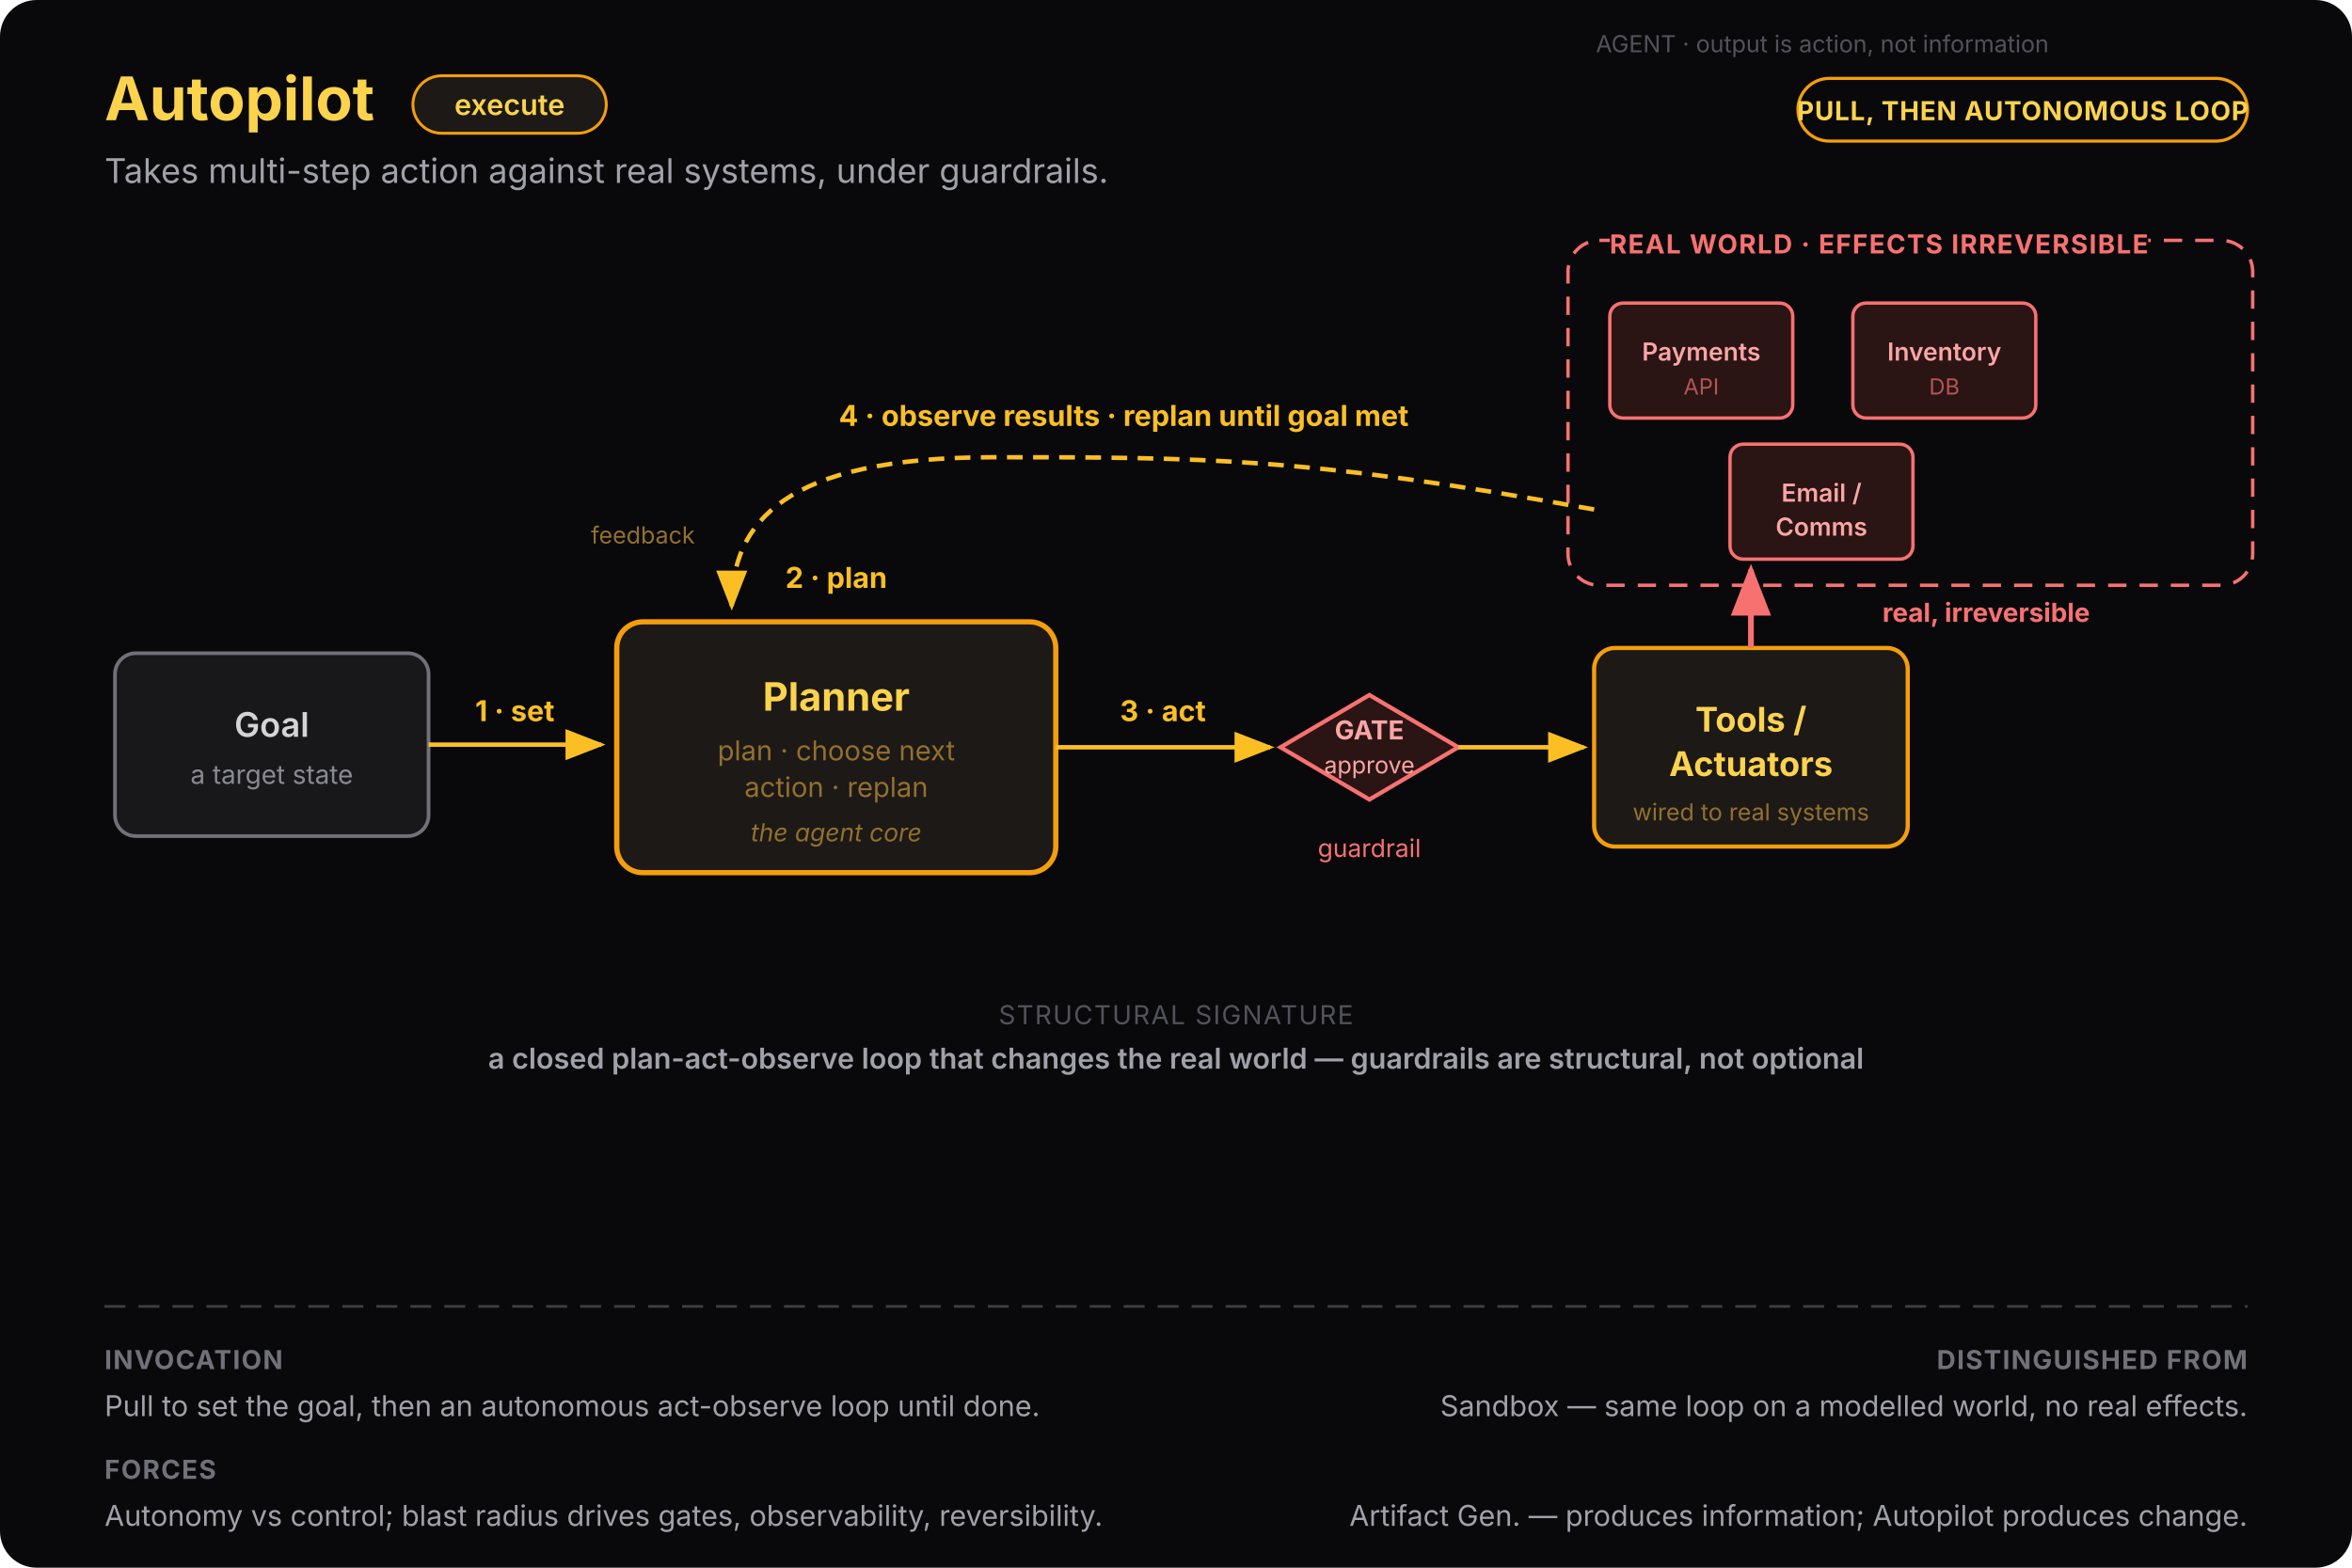
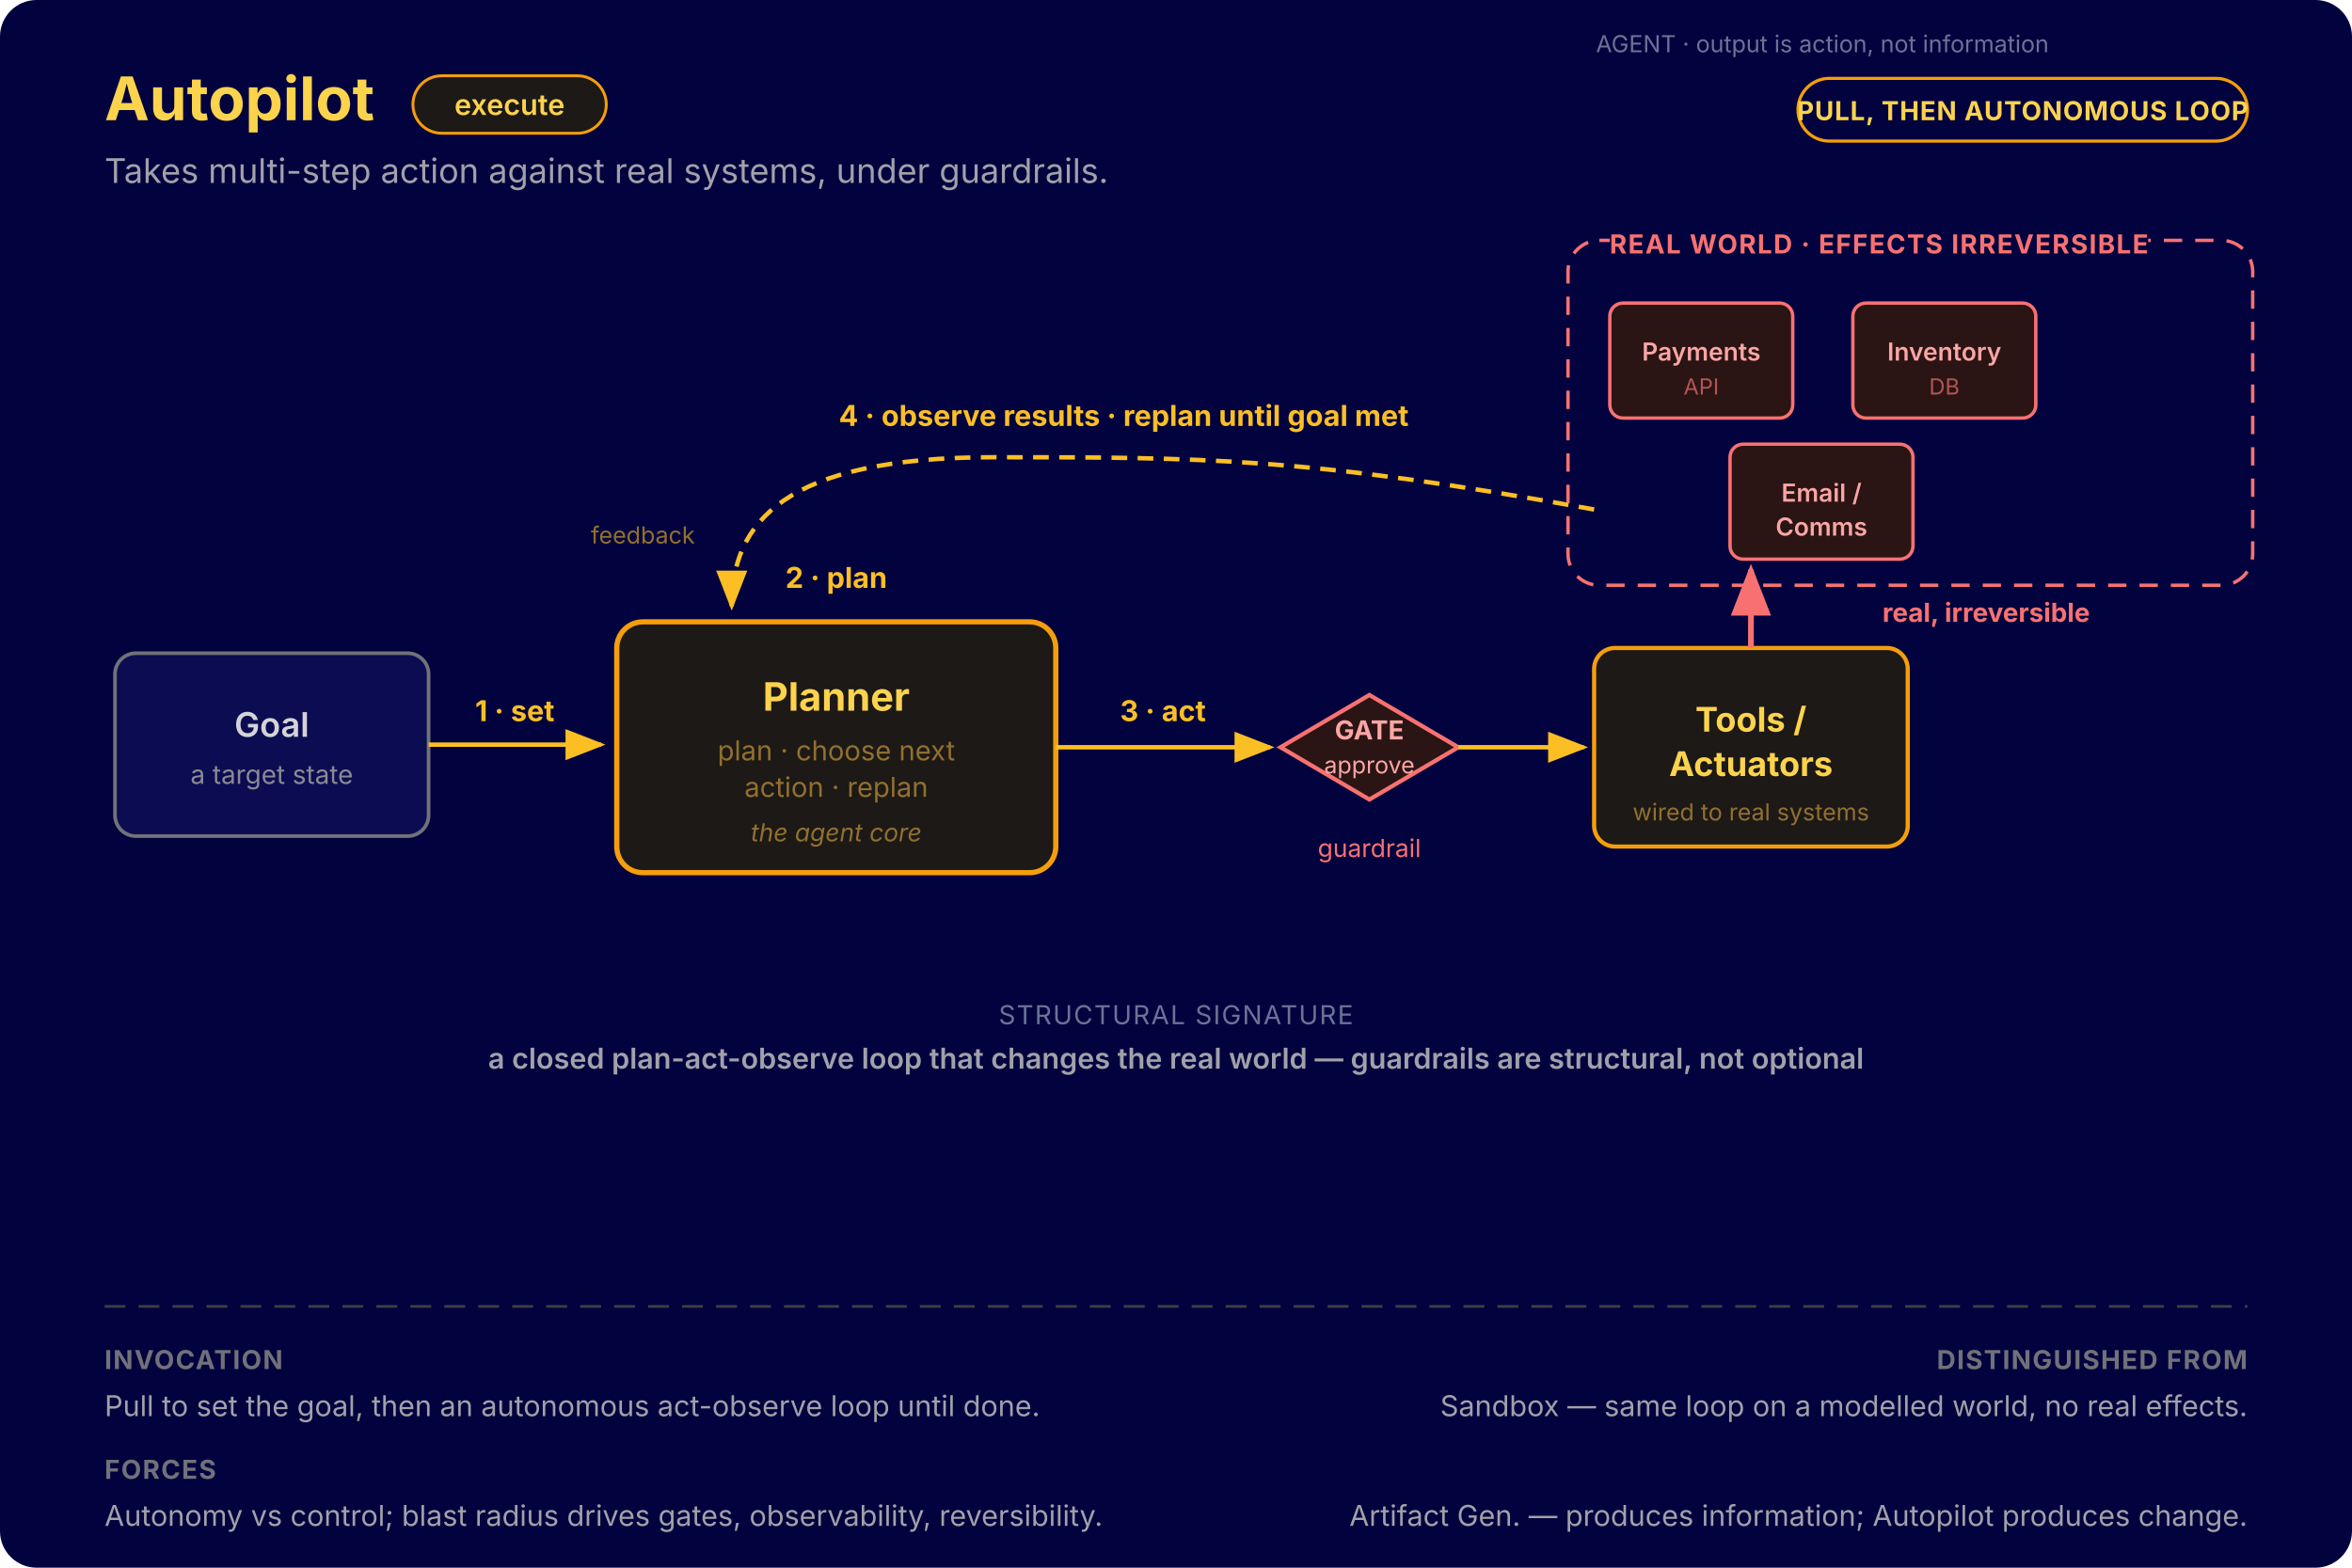
<svg xmlns="http://www.w3.org/2000/svg" viewBox="0 0 900 600" width="900" height="600" font-family="Inter, system-ui, sans-serif">
  <defs>
    <marker id="ar-am" markerWidth="9" markerHeight="7" refX="8" refY="3.5" orient="auto">
      <polygon points="0 0, 9 3.5, 0 7" fill="#fbbf24" />
    </marker>
    <marker id="ar-gy" markerWidth="9" markerHeight="7" refX="8" refY="3.5" orient="auto">
      <polygon points="0 0, 9 3.5, 0 7" fill="#71717a" />
    </marker>
    <marker id="ar-rd" markerWidth="9" markerHeight="7" refX="8" refY="3.5" orient="auto">
      <polygon points="0 0, 9 3.5, 0 7" fill="#f87171" />
    </marker>
  </defs>
-   <rect width="900" height="600" fill="#09090b" rx="14" />
+   <rect width="900" height="600" fill="#02023e" rx="14" />
  <text x="40" y="46" fill="#fcd34d" font-size="23" font-weight="700">Autopilot</text>
  <rect x="158" y="29" width="74" height="22" rx="11" fill="#1c1917" stroke="#f59e0b" stroke-width="1.1" />
  <text x="195" y="44" fill="#fcd34d" font-size="11" font-weight="600" text-anchor="middle">execute</text>
  <text x="40" y="70" fill="#a1a1aa" font-size="13">Takes multi-step action against real systems, under guardrails.</text>
-   <text x="784" y="20" fill="#52525b" font-size="9" text-anchor="end">AGENT · output is action, not information</text>
+   <text x="784" y="20" fill="#6b7396" font-size="9" text-anchor="end">AGENT · output is action, not information</text>
  <rect x="688" y="30" width="172" height="24" rx="12" fill="none" stroke="#f59e0b" stroke-width="1.2" />
  <text x="774" y="46" fill="#fcd34d" font-size="10" font-weight="700" text-anchor="middle" letter-spacing="0.3">PULL, THEN AUTONOMOUS LOOP</text>
-   <rect x="44" y="250" width="120" height="70" rx="8" fill="#18181b" stroke="#71717a" stroke-width="1.4" />
+   <rect x="44" y="250" width="120" height="70" rx="8" fill="#0c0c52" stroke="#71717a" stroke-width="1.4" />
  <text x="104" y="282" fill="#d4d4d8" font-size="13" font-weight="600" text-anchor="middle">Goal</text>
  <text x="104" y="300" fill="#8a8a93" font-size="10" text-anchor="middle">a target state</text>
  <rect x="236" y="238" width="168" height="96" rx="10" fill="#1c1917" stroke="#f59e0b" stroke-width="2" />
  <text x="320" y="272" fill="#fcd34d" font-size="15" font-weight="700" text-anchor="middle">Planner</text>
  <text x="320" y="291" fill="#92702e" font-size="10.5" text-anchor="middle">plan · choose next</text>
  <text x="320" y="305" fill="#92702e" font-size="10.5" text-anchor="middle">action · replan</text>
  <text x="320" y="322" fill="#92702e" font-size="9.5" text-anchor="middle" font-style="italic">the agent core</text>
  <g>
    <polygon points="490,286 524,266 558,286 524,306" fill="#2a1414" stroke="#f87171" stroke-width="1.6" />
    <text x="524" y="283" fill="#fca5a5" font-size="10" font-weight="700" text-anchor="middle">GATE</text>
    <text x="524" y="296" fill="#fca5a5" font-size="9" text-anchor="middle">approve</text>
  </g>
  <text x="524" y="328" fill="#f87171" font-size="9.5" text-anchor="middle">guardrail</text>
  <rect x="610" y="248" width="120" height="76" rx="8" fill="#1c1917" stroke="#f59e0b" stroke-width="1.6" />
  <text x="670" y="280" fill="#fcd34d" font-size="13" font-weight="700" text-anchor="middle">Tools /</text>
  <text x="670" y="297" fill="#fcd34d" font-size="13" font-weight="700" text-anchor="middle">Actuators</text>
  <text x="670" y="314" fill="#92702e" font-size="9" text-anchor="middle">wired to real systems</text>
  <rect x="600" y="92" width="262" height="132" rx="12" fill="none" stroke="#f87171" stroke-width="1.3" stroke-dasharray="7,5" />
-   <rect x="616" y="84" width="206" height="18" rx="4" fill="#09090b" />
+   <rect x="616" y="84" width="206" height="18" rx="4" fill="#02023e" />
  <text x="719" y="97" fill="#f87171" font-size="10" font-weight="700" text-anchor="middle" letter-spacing="0.5">REAL WORLD · EFFECTS IRREVERSIBLE</text>
  <rect x="616" y="116" width="70" height="44" rx="5" fill="#2a1414" stroke="#f87171" stroke-width="1.3" />
  <text x="651" y="138" fill="#fca5a5" font-size="9.5" font-weight="600" text-anchor="middle">Payments</text>
  <text x="651" y="151" fill="#b45454" font-size="8.5" text-anchor="middle">API</text>
  <rect x="709" y="116" width="70" height="44" rx="5" fill="#2a1414" stroke="#f87171" stroke-width="1.3" />
  <text x="744" y="138" fill="#fca5a5" font-size="9.5" font-weight="600" text-anchor="middle">Inventory</text>
  <text x="744" y="151" fill="#b45454" font-size="8.5" text-anchor="middle">DB</text>
  <rect x="662" y="170" width="70" height="44" rx="5" fill="#2a1414" stroke="#f87171" stroke-width="1.3" />
  <text x="697" y="192" fill="#fca5a5" font-size="9.5" font-weight="600" text-anchor="middle">Email /</text>
  <text x="697" y="205" fill="#fca5a5" font-size="9.5" font-weight="600" text-anchor="middle">Comms</text>
  <line x1="164" y1="285" x2="230" y2="285" stroke="#fbbf24" stroke-width="1.7" marker-end="url(#ar-am)" />
  <text x="197" y="276" fill="#fbbf24" font-size="11" font-weight="700" text-anchor="middle">1 · set</text>
  <text x="320" y="225" fill="#fbbf24" font-size="11" font-weight="700" text-anchor="middle">2 · plan</text>
  <line x1="404" y1="286" x2="486" y2="286" stroke="#fbbf24" stroke-width="1.7" marker-end="url(#ar-am)" />
  <text x="445" y="276" fill="#fbbf24" font-size="11" font-weight="700" text-anchor="middle">3 · act</text>
  <line x1="558" y1="286" x2="606" y2="286" stroke="#fbbf24" stroke-width="1.7" marker-end="url(#ar-am)" />
  <line x1="670" y1="248" x2="670" y2="218" stroke="#f87171" stroke-width="2.2" marker-end="url(#ar-rd)" />
  <text x="760" y="238" fill="#f87171" font-size="10" font-weight="700" text-anchor="middle">real, irreversible</text>
  <path d="M610 195 C 500 175, 460 175, 380 175 C 300 175, 280 200, 280 232" fill="none" stroke="#fbbf24" stroke-width="1.7" stroke-dasharray="6,4" marker-end="url(#ar-am)" />
  <text x="430" y="163" fill="#fbbf24" font-size="11" font-weight="700" text-anchor="middle">4 · observe results · replan until goal met</text>
  <text x="246" y="208" fill="#92702e" font-size="9" text-anchor="middle">feedback</text>
-   <text x="450" y="392" fill="#52525b" font-size="10" text-anchor="middle" letter-spacing="0.5">STRUCTURAL SIGNATURE</text>
+   <text x="450" y="392" fill="#6b7396" font-size="10" text-anchor="middle" letter-spacing="0.5">STRUCTURAL SIGNATURE</text>
  <text x="450" y="409" fill="#a1a1aa" font-size="11" text-anchor="middle" font-weight="600">a closed plan-act-observe loop that changes the real world — guardrails are structural, not optional</text>
  <line x1="40" y1="500" x2="860" y2="500" stroke="#3f3f46" stroke-width="1" stroke-dasharray="8,5" />
  <text x="40" y="524" fill="#71717a" font-size="10" font-weight="700" letter-spacing="0.5">INVOCATION</text>
  <text x="40" y="542" fill="#a1a1aa" font-size="11">Pull to set the goal, then an autonomous act-observe loop until done.</text>
  <text x="40" y="566" fill="#71717a" font-size="10" font-weight="700" letter-spacing="0.5">FORCES</text>
  <text x="40" y="584" fill="#a1a1aa" font-size="11">Autonomy vs control; blast radius drives gates, observability, reversibility.</text>
  <text x="860" y="524" fill="#71717a" font-size="10" font-weight="700" letter-spacing="0.5" text-anchor="end">DISTINGUISHED FROM</text>
  <text x="860" y="542" fill="#a1a1aa" font-size="11" text-anchor="end">Sandbox — same loop on a modelled world, no real effects.</text>
  <text x="860" y="566" fill="#71717a" font-size="10" font-weight="700" letter-spacing="0.5" text-anchor="end"> </text>
  <text x="860" y="584" fill="#a1a1aa" font-size="11" text-anchor="end">Artifact Gen. — produces information; Autopilot produces change.</text>
</svg>
